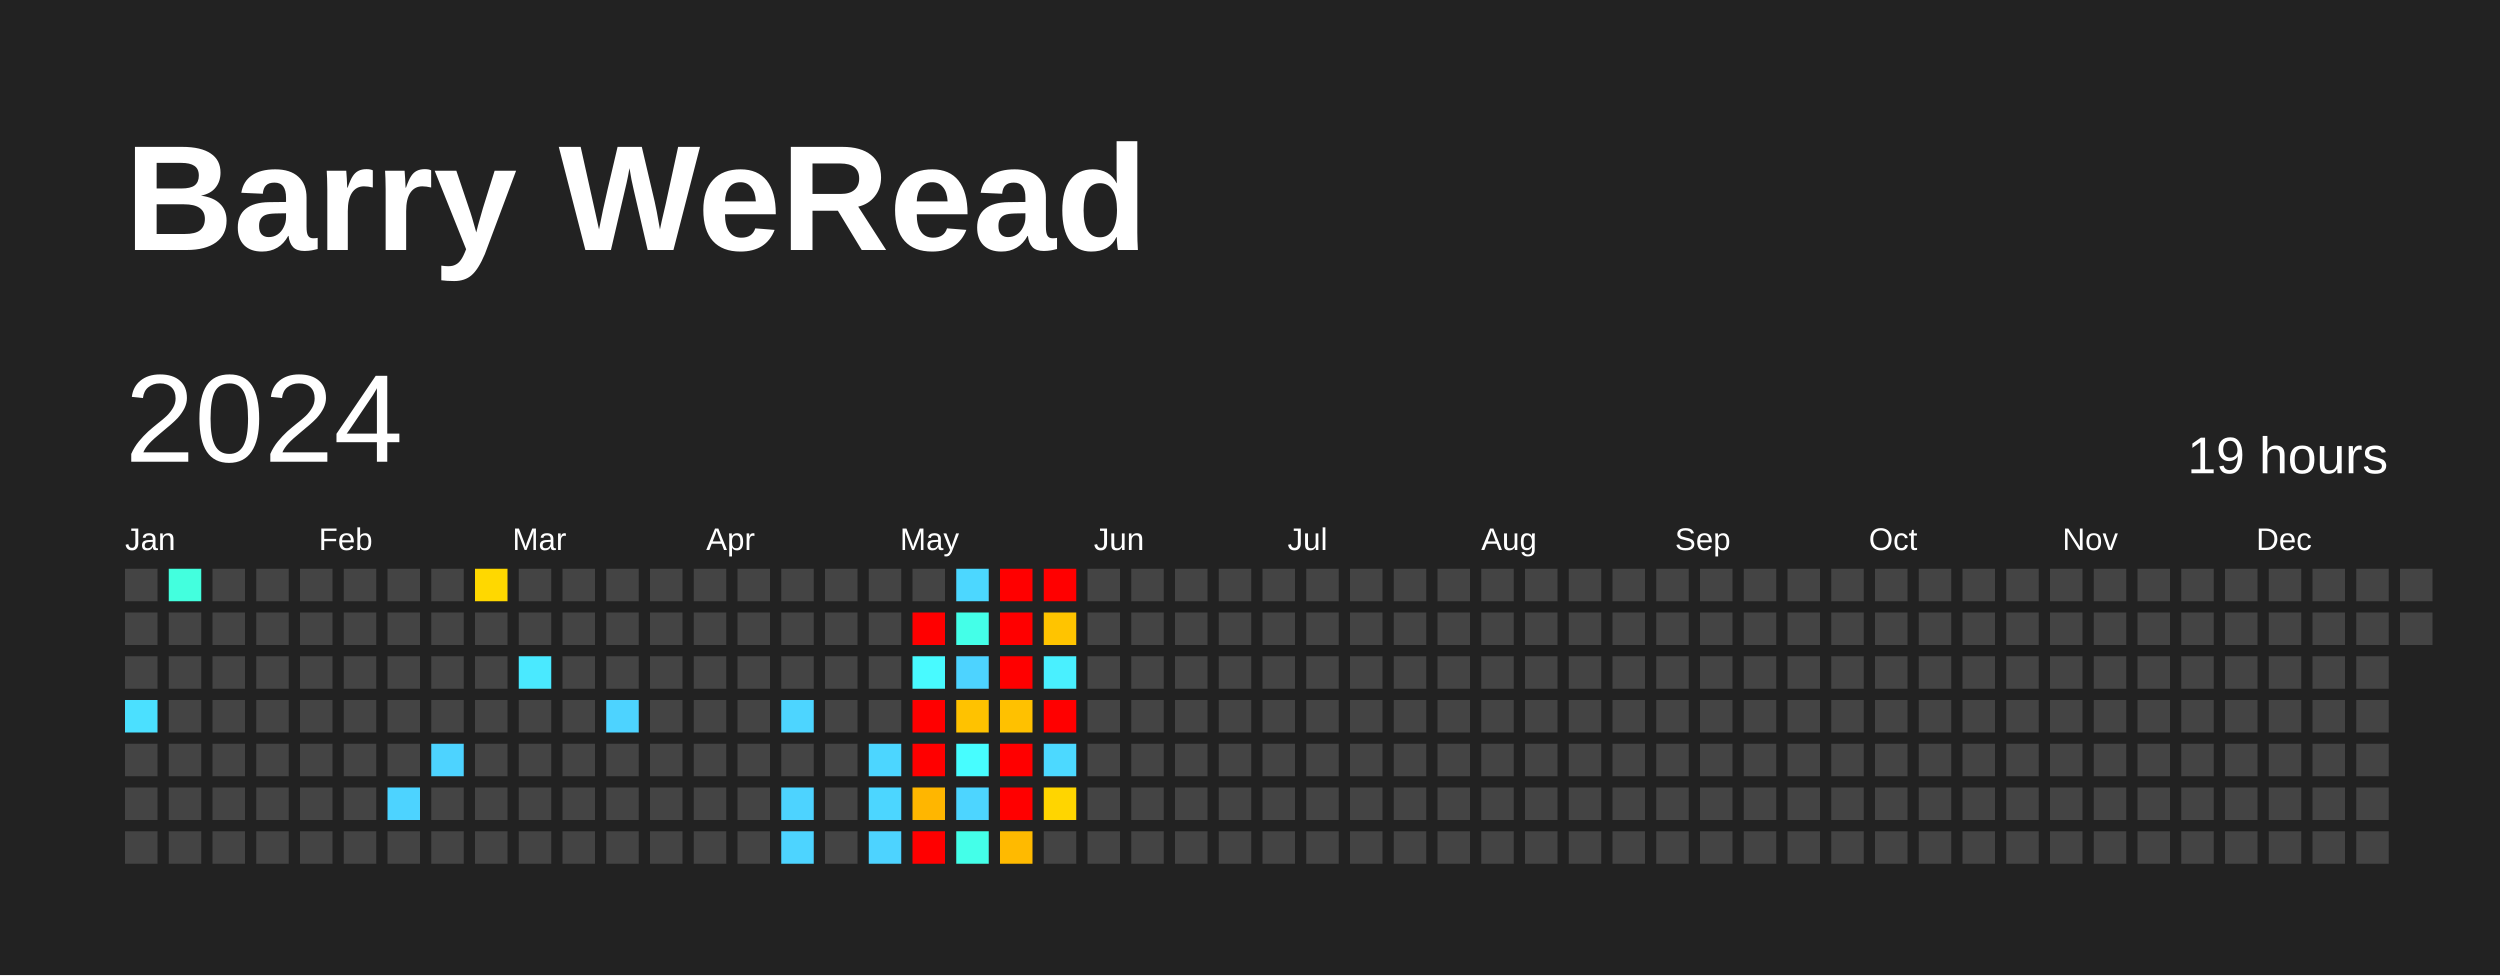
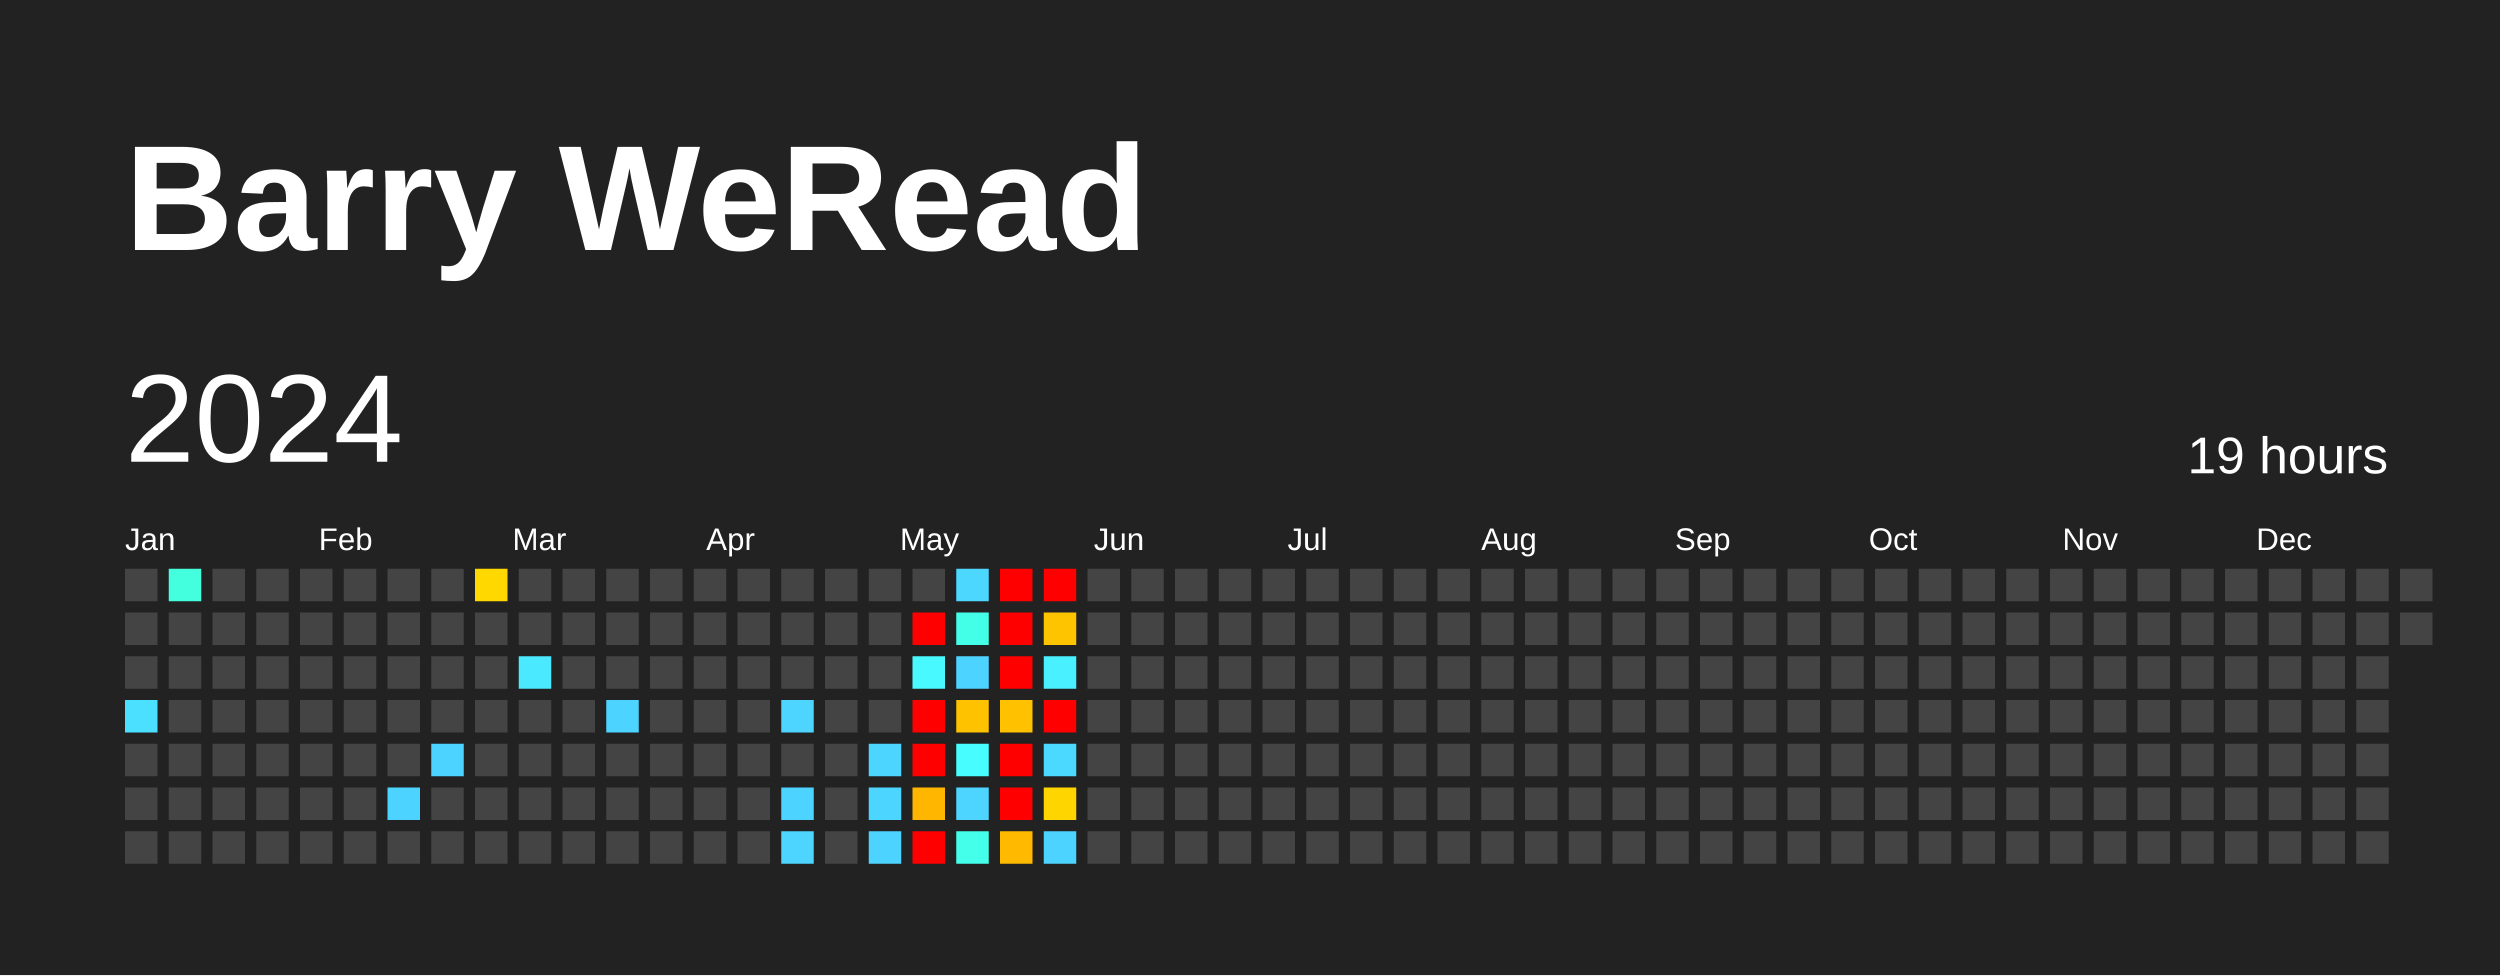
<svg xmlns="http://www.w3.org/2000/svg" baseProfile="full" height="78mm" version="1.1" viewBox="0,0,200,78" width="200mm">
  <defs />
  <rect fill="#222222" height="78" width="200" x="0" y="0" />
  <text fill="#FFFFFF" style="font-size:12px; font-family:Arial; font-weight:bold;" x="10" y="20">Barry WeRead</text>
  <text dominant-baseline="hanging" fill="#FFFFFF" style="font-size:10.0px; font-family:Arial;" x="10" y="30">2024</text>
  <text dominant-baseline="hanging" fill="#FFFFFF" style="font-size:4.125px; font-family:Arial;" x="175" y="35">19 hours</text>
  <text fill="#FFFFFF" style="font-size:2.5px; font-family:Arial" x="10.0" y="44">Jan</text>
  <text fill="#FFFFFF" style="font-size:2.5px; font-family:Arial" x="25.5" y="44">Feb</text>
  <text fill="#FFFFFF" style="font-size:2.5px; font-family:Arial" x="41.0" y="44">Mar</text>
  <text fill="#FFFFFF" style="font-size:2.5px; font-family:Arial" x="56.5" y="44">Apr</text>
  <text fill="#FFFFFF" style="font-size:2.5px; font-family:Arial" x="72.0" y="44">May</text>
  <text fill="#FFFFFF" style="font-size:2.5px; font-family:Arial" x="87.5" y="44">Jun</text>
  <text fill="#FFFFFF" style="font-size:2.5px; font-family:Arial" x="103.0" y="44">Jul</text>
  <text fill="#FFFFFF" style="font-size:2.5px; font-family:Arial" x="118.5" y="44">Aug</text>
  <text fill="#FFFFFF" style="font-size:2.5px; font-family:Arial" x="134.0" y="44">Sep</text>
  <text fill="#FFFFFF" style="font-size:2.5px; font-family:Arial" x="149.5" y="44">Oct</text>
  <text fill="#FFFFFF" style="font-size:2.5px; font-family:Arial" x="165.0" y="44">Nov</text>
  <text fill="#FFFFFF" style="font-size:2.5px; font-family:Arial" x="180.5" y="44">Dec</text>
  <rect fill="#444444" height="2.6" width="2.6" x="10.0" y="45.5" />
  <rect fill="#444444" height="2.6" width="2.6" x="10.0" y="49.0" />
  <rect fill="#444444" height="2.6" width="2.6" x="10.0" y="52.5" />
  <rect fill="#4be0ff" height="2.6" width="2.6" x="10.0" y="56.0" />
  <rect fill="#444444" height="2.6" width="2.6" x="10.0" y="59.5" />
  <rect fill="#444444" height="2.6" width="2.6" x="10.0" y="63.0" />
  <rect fill="#444444" height="2.6" width="2.6" x="10.0" y="66.5" />
  <rect fill="#43ffde" height="2.6" width="2.6" x="13.5" y="45.5" />
  <rect fill="#444444" height="2.6" width="2.6" x="13.5" y="49.0" />
  <rect fill="#444444" height="2.6" width="2.6" x="13.5" y="52.5" />
  <rect fill="#444444" height="2.6" width="2.6" x="13.5" y="56.0" />
  <rect fill="#444444" height="2.6" width="2.6" x="13.5" y="59.5" />
  <rect fill="#444444" height="2.6" width="2.6" x="13.5" y="63.0" />
  <rect fill="#444444" height="2.6" width="2.6" x="13.5" y="66.5" />
  <rect fill="#444444" height="2.6" width="2.6" x="17.0" y="45.5" />
  <rect fill="#444444" height="2.6" width="2.6" x="17.0" y="49.0" />
  <rect fill="#444444" height="2.6" width="2.6" x="17.0" y="52.5" />
  <rect fill="#444444" height="2.6" width="2.6" x="17.0" y="56.0" />
  <rect fill="#444444" height="2.6" width="2.6" x="17.0" y="59.5" />
  <rect fill="#444444" height="2.6" width="2.6" x="17.0" y="63.0" />
  <rect fill="#444444" height="2.6" width="2.6" x="17.0" y="66.5" />
  <rect fill="#444444" height="2.6" width="2.6" x="20.5" y="45.5" />
  <rect fill="#444444" height="2.6" width="2.6" x="20.5" y="49.0" />
  <rect fill="#444444" height="2.6" width="2.6" x="20.5" y="52.5" />
  <rect fill="#444444" height="2.6" width="2.6" x="20.5" y="56.0" />
  <rect fill="#444444" height="2.6" width="2.6" x="20.5" y="59.5" />
  <rect fill="#444444" height="2.6" width="2.6" x="20.5" y="63.0" />
  <rect fill="#444444" height="2.6" width="2.6" x="20.5" y="66.5" />
  <rect fill="#444444" height="2.6" width="2.6" x="24.0" y="45.5" />
  <rect fill="#444444" height="2.6" width="2.6" x="24.0" y="49.0" />
  <rect fill="#444444" height="2.6" width="2.6" x="24.0" y="52.5" />
  <rect fill="#444444" height="2.6" width="2.6" x="24.0" y="56.0" />
  <rect fill="#444444" height="2.6" width="2.6" x="24.0" y="59.5" />
  <rect fill="#444444" height="2.6" width="2.6" x="24.0" y="63.0" />
  <rect fill="#444444" height="2.6" width="2.6" x="24.0" y="66.5" />
  <rect fill="#444444" height="2.6" width="2.6" x="27.5" y="45.5" />
  <rect fill="#444444" height="2.6" width="2.6" x="27.5" y="49.0" />
  <rect fill="#444444" height="2.6" width="2.6" x="27.5" y="52.5" />
  <rect fill="#444444" height="2.6" width="2.6" x="27.5" y="56.0" />
  <rect fill="#444444" height="2.6" width="2.6" x="27.5" y="59.5" />
  <rect fill="#444444" height="2.6" width="2.6" x="27.5" y="63.0" />
  <rect fill="#444444" height="2.6" width="2.6" x="27.5" y="66.5" />
  <rect fill="#444444" height="2.6" width="2.6" x="31.0" y="45.5" />
  <rect fill="#444444" height="2.6" width="2.6" x="31.0" y="49.0" />
  <rect fill="#444444" height="2.6" width="2.6" x="31.0" y="52.5" />
  <rect fill="#444444" height="2.6" width="2.6" x="31.0" y="56.0" />
  <rect fill="#444444" height="2.6" width="2.6" x="31.0" y="59.5" />
  <rect fill="#4dd3ff" height="2.6" width="2.6" x="31.0" y="63.0" />
  <rect fill="#444444" height="2.6" width="2.6" x="31.0" y="66.5" />
  <rect fill="#444444" height="2.6" width="2.6" x="34.5" y="45.5" />
  <rect fill="#444444" height="2.6" width="2.6" x="34.5" y="49.0" />
  <rect fill="#444444" height="2.6" width="2.6" x="34.5" y="52.5" />
  <rect fill="#444444" height="2.6" width="2.6" x="34.5" y="56.0" />
  <rect fill="#4dd3ff" height="2.6" width="2.6" x="34.5" y="59.5" />
  <rect fill="#444444" height="2.6" width="2.6" x="34.5" y="63.0" />
  <rect fill="#444444" height="2.6" width="2.6" x="34.5" y="66.5" />
  <rect fill="#ffd800" height="2.6" width="2.6" x="38.0" y="45.5" />
  <rect fill="#444444" height="2.6" width="2.6" x="38.0" y="49.0" />
  <rect fill="#444444" height="2.6" width="2.6" x="38.0" y="52.5" />
  <rect fill="#444444" height="2.6" width="2.6" x="38.0" y="56.0" />
  <rect fill="#444444" height="2.6" width="2.6" x="38.0" y="59.5" />
  <rect fill="#444444" height="2.6" width="2.6" x="38.0" y="63.0" />
  <rect fill="#444444" height="2.6" width="2.6" x="38.0" y="66.5" />
  <rect fill="#444444" height="2.6" width="2.6" x="41.5" y="45.5" />
  <rect fill="#444444" height="2.6" width="2.6" x="41.5" y="49.0" />
  <rect fill="#4ae9ff" height="2.6" width="2.6" x="41.5" y="52.5" />
  <rect fill="#444444" height="2.6" width="2.6" x="41.5" y="56.0" />
  <rect fill="#444444" height="2.6" width="2.6" x="41.5" y="59.5" />
  <rect fill="#444444" height="2.6" width="2.6" x="41.5" y="63.0" />
  <rect fill="#444444" height="2.6" width="2.6" x="41.5" y="66.5" />
  <rect fill="#444444" height="2.6" width="2.6" x="45.0" y="45.5" />
  <rect fill="#444444" height="2.6" width="2.6" x="45.0" y="49.0" />
  <rect fill="#444444" height="2.6" width="2.6" x="45.0" y="52.5" />
  <rect fill="#444444" height="2.6" width="2.6" x="45.0" y="56.0" />
  <rect fill="#444444" height="2.6" width="2.6" x="45.0" y="59.5" />
  <rect fill="#444444" height="2.6" width="2.6" x="45.0" y="63.0" />
  <rect fill="#444444" height="2.6" width="2.6" x="45.0" y="66.5" />
  <rect fill="#444444" height="2.6" width="2.6" x="48.5" y="45.5" />
  <rect fill="#444444" height="2.6" width="2.6" x="48.5" y="49.0" />
  <rect fill="#444444" height="2.6" width="2.6" x="48.5" y="52.5" />
  <rect fill="#4dd3ff" height="2.6" width="2.6" x="48.5" y="56.0" />
  <rect fill="#444444" height="2.6" width="2.6" x="48.5" y="59.5" />
  <rect fill="#444444" height="2.6" width="2.6" x="48.5" y="63.0" />
  <rect fill="#444444" height="2.6" width="2.6" x="48.5" y="66.5" />
  <rect fill="#444444" height="2.6" width="2.6" x="52.0" y="45.5" />
  <rect fill="#444444" height="2.6" width="2.6" x="52.0" y="49.0" />
  <rect fill="#444444" height="2.6" width="2.6" x="52.0" y="52.5" />
  <rect fill="#444444" height="2.6" width="2.6" x="52.0" y="56.0" />
  <rect fill="#444444" height="2.6" width="2.6" x="52.0" y="59.5" />
  <rect fill="#444444" height="2.6" width="2.6" x="52.0" y="63.0" />
  <rect fill="#444444" height="2.6" width="2.6" x="52.0" y="66.5" />
  <rect fill="#444444" height="2.6" width="2.6" x="55.5" y="45.5" />
  <rect fill="#444444" height="2.6" width="2.6" x="55.5" y="49.0" />
  <rect fill="#444444" height="2.6" width="2.6" x="55.5" y="52.5" />
  <rect fill="#444444" height="2.6" width="2.6" x="55.5" y="56.0" />
  <rect fill="#444444" height="2.6" width="2.6" x="55.5" y="59.5" />
  <rect fill="#444444" height="2.6" width="2.6" x="55.5" y="63.0" />
  <rect fill="#444444" height="2.6" width="2.6" x="55.5" y="66.5" />
  <rect fill="#444444" height="2.6" width="2.6" x="59.0" y="45.5" />
  <rect fill="#444444" height="2.6" width="2.6" x="59.0" y="49.0" />
  <rect fill="#444444" height="2.6" width="2.6" x="59.0" y="52.5" />
  <rect fill="#444444" height="2.6" width="2.6" x="59.0" y="56.0" />
  <rect fill="#444444" height="2.6" width="2.6" x="59.0" y="59.5" />
  <rect fill="#444444" height="2.6" width="2.6" x="59.0" y="63.0" />
  <rect fill="#444444" height="2.6" width="2.6" x="59.0" y="66.5" />
  <rect fill="#444444" height="2.6" width="2.6" x="62.5" y="45.5" />
  <rect fill="#444444" height="2.6" width="2.6" x="62.5" y="49.0" />
  <rect fill="#444444" height="2.6" width="2.6" x="62.5" y="52.5" />
  <rect fill="#4dd5ff" height="2.6" width="2.6" x="62.5" y="56.0" />
  <rect fill="#444444" height="2.6" width="2.6" x="62.5" y="59.5" />
  <rect fill="#4dd3ff" height="2.6" width="2.6" x="62.5" y="63.0" />
  <rect fill="#4dd4ff" height="2.6" width="2.6" x="62.5" y="66.5" />
  <rect fill="#444444" height="2.6" width="2.6" x="66.0" y="45.5" />
  <rect fill="#444444" height="2.6" width="2.6" x="66.0" y="49.0" />
  <rect fill="#444444" height="2.6" width="2.6" x="66.0" y="52.5" />
  <rect fill="#444444" height="2.6" width="2.6" x="66.0" y="56.0" />
  <rect fill="#444444" height="2.6" width="2.6" x="66.0" y="59.5" />
  <rect fill="#444444" height="2.6" width="2.6" x="66.0" y="63.0" />
  <rect fill="#444444" height="2.6" width="2.6" x="66.0" y="66.5" />
  <rect fill="#444444" height="2.6" width="2.6" x="69.5" y="45.5" />
  <rect fill="#444444" height="2.6" width="2.6" x="69.5" y="49.0" />
  <rect fill="#444444" height="2.6" width="2.6" x="69.5" y="52.5" />
  <rect fill="#444444" height="2.6" width="2.6" x="69.5" y="56.0" />
  <rect fill="#4cd6ff" height="2.6" width="2.6" x="69.5" y="59.5" />
  <rect fill="#4cd6ff" height="2.6" width="2.6" x="69.5" y="63.0" />
  <rect fill="#4dd3ff" height="2.6" width="2.6" x="69.5" y="66.5" />
  <rect fill="#444444" height="2.6" width="2.6" x="73.0" y="45.5" />
  <rect fill="red" height="2.6" width="2.6" x="73.0" y="49.0" />
  <rect fill="#48faff" height="2.6" width="2.6" x="73.0" y="52.5" />
  <rect fill="red" height="2.6" width="2.6" x="73.0" y="56.0" />
  <rect fill="red" height="2.6" width="2.6" x="73.0" y="59.5" />
  <rect fill="#ffb600" height="2.6" width="2.6" x="73.0" y="63.0" />
  <rect fill="red" height="2.6" width="2.6" x="73.0" y="66.5" />
  <rect fill="#4cd7ff" height="2.6" width="2.6" x="76.5" y="45.5" />
  <rect fill="#44ffe8" height="2.6" width="2.6" x="76.5" y="49.0" />
  <rect fill="#4dd3ff" height="2.6" width="2.6" x="76.5" y="52.5" />
  <rect fill="#ffc200" height="2.6" width="2.6" x="76.5" y="56.0" />
  <rect fill="#47fdff" height="2.6" width="2.6" x="76.5" y="59.5" />
  <rect fill="#4dd5ff" height="2.6" width="2.6" x="76.5" y="63.0" />
  <rect fill="#44ffe9" height="2.6" width="2.6" x="76.5" y="66.5" />
  <rect fill="red" height="2.6" width="2.6" x="80.0" y="45.5" />
  <rect fill="red" height="2.6" width="2.6" x="80.0" y="49.0" />
  <rect fill="red" height="2.6" width="2.6" x="80.0" y="52.5" />
  <rect fill="#ffc100" height="2.6" width="2.6" x="80.0" y="56.0" />
  <rect fill="red" height="2.6" width="2.6" x="80.0" y="59.5" />
  <rect fill="red" height="2.6" width="2.6" x="80.0" y="63.0" />
  <rect fill="#ffba00" height="2.6" width="2.6" x="80.0" y="66.5" />
  <rect fill="red" height="2.6" width="2.6" x="83.5" y="45.5" />
  <rect fill="#ffc400" height="2.6" width="2.6" x="83.5" y="49.0" />
  <rect fill="#49f0ff" height="2.6" width="2.6" x="83.5" y="52.5" />
  <rect fill="red" height="2.6" width="2.6" x="83.5" y="56.0" />
  <rect fill="#4cd9ff" height="2.6" width="2.6" x="83.5" y="59.5" />
  <rect fill="#ffd500" height="2.6" width="2.6" x="83.5" y="63.0" />
-   <rect fill="#444444" height="2.6" width="2.6" x="83.5" y="66.5" />
+   <rect fill="#4dd3ff" height="2.6" width="2.6" x="83.5" y="66.5" />
  <rect fill="#444444" height="2.6" width="2.6" x="87.0" y="45.5" />
  <rect fill="#444444" height="2.6" width="2.6" x="87.0" y="49.0" />
  <rect fill="#444444" height="2.6" width="2.6" x="87.0" y="52.5" />
  <rect fill="#444444" height="2.6" width="2.6" x="87.0" y="56.0" />
  <rect fill="#444444" height="2.6" width="2.6" x="87.0" y="59.5" />
  <rect fill="#444444" height="2.6" width="2.6" x="87.0" y="63.0" />
  <rect fill="#444444" height="2.6" width="2.6" x="87.0" y="66.5" />
  <rect fill="#444444" height="2.6" width="2.6" x="90.5" y="45.5" />
  <rect fill="#444444" height="2.6" width="2.6" x="90.5" y="49.0" />
  <rect fill="#444444" height="2.6" width="2.6" x="90.5" y="52.5" />
  <rect fill="#444444" height="2.6" width="2.6" x="90.5" y="56.0" />
  <rect fill="#444444" height="2.6" width="2.6" x="90.5" y="59.5" />
  <rect fill="#444444" height="2.6" width="2.6" x="90.5" y="63.0" />
  <rect fill="#444444" height="2.6" width="2.6" x="90.5" y="66.5" />
  <rect fill="#444444" height="2.6" width="2.6" x="94.0" y="45.5" />
  <rect fill="#444444" height="2.6" width="2.6" x="94.0" y="49.0" />
  <rect fill="#444444" height="2.6" width="2.6" x="94.0" y="52.5" />
  <rect fill="#444444" height="2.6" width="2.6" x="94.0" y="56.0" />
  <rect fill="#444444" height="2.6" width="2.6" x="94.0" y="59.5" />
  <rect fill="#444444" height="2.6" width="2.6" x="94.0" y="63.0" />
  <rect fill="#444444" height="2.6" width="2.6" x="94.0" y="66.5" />
  <rect fill="#444444" height="2.6" width="2.6" x="97.5" y="45.5" />
  <rect fill="#444444" height="2.6" width="2.6" x="97.5" y="49.0" />
  <rect fill="#444444" height="2.6" width="2.6" x="97.5" y="52.5" />
  <rect fill="#444444" height="2.6" width="2.6" x="97.5" y="56.0" />
  <rect fill="#444444" height="2.6" width="2.6" x="97.5" y="59.5" />
  <rect fill="#444444" height="2.6" width="2.6" x="97.5" y="63.0" />
  <rect fill="#444444" height="2.6" width="2.6" x="97.5" y="66.5" />
  <rect fill="#444444" height="2.6" width="2.6" x="101.0" y="45.5" />
  <rect fill="#444444" height="2.6" width="2.6" x="101.0" y="49.0" />
  <rect fill="#444444" height="2.6" width="2.6" x="101.0" y="52.5" />
  <rect fill="#444444" height="2.6" width="2.6" x="101.0" y="56.0" />
  <rect fill="#444444" height="2.6" width="2.6" x="101.0" y="59.5" />
  <rect fill="#444444" height="2.6" width="2.6" x="101.0" y="63.0" />
  <rect fill="#444444" height="2.6" width="2.6" x="101.0" y="66.5" />
  <rect fill="#444444" height="2.6" width="2.6" x="104.5" y="45.5" />
  <rect fill="#444444" height="2.6" width="2.6" x="104.5" y="49.0" />
  <rect fill="#444444" height="2.6" width="2.6" x="104.5" y="52.5" />
  <rect fill="#444444" height="2.6" width="2.6" x="104.5" y="56.0" />
  <rect fill="#444444" height="2.6" width="2.6" x="104.5" y="59.5" />
  <rect fill="#444444" height="2.6" width="2.6" x="104.5" y="63.0" />
  <rect fill="#444444" height="2.6" width="2.6" x="104.5" y="66.5" />
  <rect fill="#444444" height="2.6" width="2.6" x="108.0" y="45.5" />
  <rect fill="#444444" height="2.6" width="2.6" x="108.0" y="49.0" />
  <rect fill="#444444" height="2.6" width="2.6" x="108.0" y="52.5" />
  <rect fill="#444444" height="2.6" width="2.6" x="108.0" y="56.0" />
  <rect fill="#444444" height="2.6" width="2.6" x="108.0" y="59.5" />
  <rect fill="#444444" height="2.6" width="2.6" x="108.0" y="63.0" />
  <rect fill="#444444" height="2.6" width="2.6" x="108.0" y="66.5" />
  <rect fill="#444444" height="2.6" width="2.6" x="111.5" y="45.5" />
  <rect fill="#444444" height="2.6" width="2.6" x="111.5" y="49.0" />
  <rect fill="#444444" height="2.6" width="2.6" x="111.5" y="52.5" />
  <rect fill="#444444" height="2.6" width="2.6" x="111.5" y="56.0" />
  <rect fill="#444444" height="2.6" width="2.6" x="111.5" y="59.5" />
  <rect fill="#444444" height="2.6" width="2.6" x="111.5" y="63.0" />
  <rect fill="#444444" height="2.6" width="2.6" x="111.5" y="66.5" />
  <rect fill="#444444" height="2.6" width="2.6" x="115.0" y="45.5" />
  <rect fill="#444444" height="2.6" width="2.6" x="115.0" y="49.0" />
  <rect fill="#444444" height="2.6" width="2.6" x="115.0" y="52.5" />
  <rect fill="#444444" height="2.6" width="2.6" x="115.0" y="56.0" />
  <rect fill="#444444" height="2.6" width="2.6" x="115.0" y="59.5" />
  <rect fill="#444444" height="2.6" width="2.6" x="115.0" y="63.0" />
  <rect fill="#444444" height="2.6" width="2.6" x="115.0" y="66.5" />
  <rect fill="#444444" height="2.6" width="2.6" x="118.5" y="45.5" />
  <rect fill="#444444" height="2.6" width="2.6" x="118.5" y="49.0" />
  <rect fill="#444444" height="2.6" width="2.6" x="118.5" y="52.5" />
  <rect fill="#444444" height="2.6" width="2.6" x="118.5" y="56.0" />
  <rect fill="#444444" height="2.6" width="2.6" x="118.5" y="59.5" />
  <rect fill="#444444" height="2.6" width="2.6" x="118.5" y="63.0" />
  <rect fill="#444444" height="2.6" width="2.6" x="118.5" y="66.5" />
  <rect fill="#444444" height="2.6" width="2.6" x="122.0" y="45.5" />
  <rect fill="#444444" height="2.6" width="2.6" x="122.0" y="49.0" />
  <rect fill="#444444" height="2.6" width="2.6" x="122.0" y="52.5" />
  <rect fill="#444444" height="2.6" width="2.6" x="122.0" y="56.0" />
  <rect fill="#444444" height="2.6" width="2.6" x="122.0" y="59.5" />
  <rect fill="#444444" height="2.6" width="2.6" x="122.0" y="63.0" />
  <rect fill="#444444" height="2.6" width="2.6" x="122.0" y="66.5" />
  <rect fill="#444444" height="2.6" width="2.6" x="125.5" y="45.5" />
  <rect fill="#444444" height="2.6" width="2.6" x="125.5" y="49.0" />
  <rect fill="#444444" height="2.6" width="2.6" x="125.5" y="52.5" />
  <rect fill="#444444" height="2.6" width="2.6" x="125.5" y="56.0" />
  <rect fill="#444444" height="2.6" width="2.6" x="125.5" y="59.5" />
  <rect fill="#444444" height="2.6" width="2.6" x="125.5" y="63.0" />
  <rect fill="#444444" height="2.6" width="2.6" x="125.5" y="66.5" />
  <rect fill="#444444" height="2.6" width="2.6" x="129.0" y="45.5" />
  <rect fill="#444444" height="2.6" width="2.6" x="129.0" y="49.0" />
  <rect fill="#444444" height="2.6" width="2.6" x="129.0" y="52.5" />
  <rect fill="#444444" height="2.6" width="2.6" x="129.0" y="56.0" />
  <rect fill="#444444" height="2.6" width="2.6" x="129.0" y="59.5" />
  <rect fill="#444444" height="2.6" width="2.6" x="129.0" y="63.0" />
  <rect fill="#444444" height="2.6" width="2.6" x="129.0" y="66.5" />
  <rect fill="#444444" height="2.6" width="2.6" x="132.5" y="45.5" />
  <rect fill="#444444" height="2.6" width="2.6" x="132.5" y="49.0" />
  <rect fill="#444444" height="2.6" width="2.6" x="132.5" y="52.5" />
  <rect fill="#444444" height="2.6" width="2.6" x="132.5" y="56.0" />
  <rect fill="#444444" height="2.6" width="2.6" x="132.5" y="59.5" />
  <rect fill="#444444" height="2.6" width="2.6" x="132.5" y="63.0" />
  <rect fill="#444444" height="2.6" width="2.6" x="132.5" y="66.5" />
  <rect fill="#444444" height="2.6" width="2.6" x="136.0" y="45.5" />
  <rect fill="#444444" height="2.6" width="2.6" x="136.0" y="49.0" />
  <rect fill="#444444" height="2.6" width="2.6" x="136.0" y="52.5" />
  <rect fill="#444444" height="2.6" width="2.6" x="136.0" y="56.0" />
  <rect fill="#444444" height="2.6" width="2.6" x="136.0" y="59.5" />
  <rect fill="#444444" height="2.6" width="2.6" x="136.0" y="63.0" />
  <rect fill="#444444" height="2.6" width="2.6" x="136.0" y="66.5" />
  <rect fill="#444444" height="2.6" width="2.6" x="139.5" y="45.5" />
  <rect fill="#444444" height="2.6" width="2.6" x="139.5" y="49.0" />
  <rect fill="#444444" height="2.6" width="2.6" x="139.5" y="52.5" />
  <rect fill="#444444" height="2.6" width="2.6" x="139.5" y="56.0" />
  <rect fill="#444444" height="2.6" width="2.6" x="139.5" y="59.5" />
  <rect fill="#444444" height="2.6" width="2.6" x="139.5" y="63.0" />
  <rect fill="#444444" height="2.6" width="2.6" x="139.5" y="66.5" />
  <rect fill="#444444" height="2.6" width="2.6" x="143.0" y="45.5" />
  <rect fill="#444444" height="2.6" width="2.6" x="143.0" y="49.0" />
  <rect fill="#444444" height="2.6" width="2.6" x="143.0" y="52.5" />
  <rect fill="#444444" height="2.6" width="2.6" x="143.0" y="56.0" />
  <rect fill="#444444" height="2.6" width="2.6" x="143.0" y="59.5" />
  <rect fill="#444444" height="2.6" width="2.6" x="143.0" y="63.0" />
  <rect fill="#444444" height="2.6" width="2.6" x="143.0" y="66.5" />
  <rect fill="#444444" height="2.6" width="2.6" x="146.5" y="45.5" />
  <rect fill="#444444" height="2.6" width="2.6" x="146.5" y="49.0" />
  <rect fill="#444444" height="2.6" width="2.6" x="146.5" y="52.5" />
  <rect fill="#444444" height="2.6" width="2.6" x="146.5" y="56.0" />
  <rect fill="#444444" height="2.6" width="2.6" x="146.5" y="59.5" />
  <rect fill="#444444" height="2.6" width="2.6" x="146.5" y="63.0" />
  <rect fill="#444444" height="2.6" width="2.6" x="146.5" y="66.5" />
  <rect fill="#444444" height="2.6" width="2.6" x="150.0" y="45.5" />
  <rect fill="#444444" height="2.6" width="2.6" x="150.0" y="49.0" />
  <rect fill="#444444" height="2.6" width="2.6" x="150.0" y="52.5" />
  <rect fill="#444444" height="2.6" width="2.6" x="150.0" y="56.0" />
  <rect fill="#444444" height="2.6" width="2.6" x="150.0" y="59.5" />
  <rect fill="#444444" height="2.6" width="2.6" x="150.0" y="63.0" />
  <rect fill="#444444" height="2.6" width="2.6" x="150.0" y="66.5" />
  <rect fill="#444444" height="2.6" width="2.6" x="153.5" y="45.5" />
  <rect fill="#444444" height="2.6" width="2.6" x="153.5" y="49.0" />
  <rect fill="#444444" height="2.6" width="2.6" x="153.5" y="52.5" />
  <rect fill="#444444" height="2.6" width="2.6" x="153.5" y="56.0" />
  <rect fill="#444444" height="2.6" width="2.6" x="153.5" y="59.5" />
  <rect fill="#444444" height="2.6" width="2.6" x="153.5" y="63.0" />
  <rect fill="#444444" height="2.6" width="2.6" x="153.5" y="66.5" />
  <rect fill="#444444" height="2.6" width="2.6" x="157.0" y="45.5" />
  <rect fill="#444444" height="2.6" width="2.6" x="157.0" y="49.0" />
  <rect fill="#444444" height="2.6" width="2.6" x="157.0" y="52.5" />
  <rect fill="#444444" height="2.6" width="2.6" x="157.0" y="56.0" />
  <rect fill="#444444" height="2.6" width="2.6" x="157.0" y="59.5" />
  <rect fill="#444444" height="2.6" width="2.6" x="157.0" y="63.0" />
  <rect fill="#444444" height="2.6" width="2.6" x="157.0" y="66.5" />
  <rect fill="#444444" height="2.6" width="2.6" x="160.5" y="45.5" />
  <rect fill="#444444" height="2.6" width="2.6" x="160.5" y="49.0" />
  <rect fill="#444444" height="2.6" width="2.6" x="160.5" y="52.5" />
  <rect fill="#444444" height="2.6" width="2.6" x="160.5" y="56.0" />
  <rect fill="#444444" height="2.6" width="2.6" x="160.5" y="59.5" />
  <rect fill="#444444" height="2.6" width="2.6" x="160.5" y="63.0" />
  <rect fill="#444444" height="2.6" width="2.6" x="160.5" y="66.5" />
  <rect fill="#444444" height="2.6" width="2.6" x="164.0" y="45.5" />
  <rect fill="#444444" height="2.6" width="2.6" x="164.0" y="49.0" />
  <rect fill="#444444" height="2.6" width="2.6" x="164.0" y="52.5" />
  <rect fill="#444444" height="2.6" width="2.6" x="164.0" y="56.0" />
  <rect fill="#444444" height="2.6" width="2.6" x="164.0" y="59.5" />
  <rect fill="#444444" height="2.6" width="2.6" x="164.0" y="63.0" />
  <rect fill="#444444" height="2.6" width="2.6" x="164.0" y="66.5" />
  <rect fill="#444444" height="2.6" width="2.6" x="167.5" y="45.5" />
  <rect fill="#444444" height="2.6" width="2.6" x="167.5" y="49.0" />
  <rect fill="#444444" height="2.6" width="2.6" x="167.5" y="52.5" />
  <rect fill="#444444" height="2.6" width="2.6" x="167.5" y="56.0" />
  <rect fill="#444444" height="2.6" width="2.6" x="167.5" y="59.5" />
  <rect fill="#444444" height="2.6" width="2.6" x="167.5" y="63.0" />
  <rect fill="#444444" height="2.6" width="2.6" x="167.5" y="66.5" />
  <rect fill="#444444" height="2.6" width="2.6" x="171.0" y="45.5" />
  <rect fill="#444444" height="2.6" width="2.6" x="171.0" y="49.0" />
  <rect fill="#444444" height="2.6" width="2.6" x="171.0" y="52.5" />
  <rect fill="#444444" height="2.6" width="2.6" x="171.0" y="56.0" />
  <rect fill="#444444" height="2.6" width="2.6" x="171.0" y="59.5" />
  <rect fill="#444444" height="2.6" width="2.6" x="171.0" y="63.0" />
  <rect fill="#444444" height="2.6" width="2.6" x="171.0" y="66.5" />
  <rect fill="#444444" height="2.6" width="2.6" x="174.5" y="45.5" />
  <rect fill="#444444" height="2.6" width="2.6" x="174.5" y="49.0" />
  <rect fill="#444444" height="2.6" width="2.6" x="174.5" y="52.5" />
  <rect fill="#444444" height="2.6" width="2.6" x="174.5" y="56.0" />
  <rect fill="#444444" height="2.6" width="2.6" x="174.5" y="59.5" />
  <rect fill="#444444" height="2.6" width="2.6" x="174.5" y="63.0" />
  <rect fill="#444444" height="2.6" width="2.6" x="174.5" y="66.5" />
  <rect fill="#444444" height="2.6" width="2.6" x="178.0" y="45.5" />
  <rect fill="#444444" height="2.6" width="2.6" x="178.0" y="49.0" />
  <rect fill="#444444" height="2.6" width="2.6" x="178.0" y="52.5" />
  <rect fill="#444444" height="2.6" width="2.6" x="178.0" y="56.0" />
  <rect fill="#444444" height="2.6" width="2.6" x="178.0" y="59.5" />
  <rect fill="#444444" height="2.6" width="2.6" x="178.0" y="63.0" />
  <rect fill="#444444" height="2.6" width="2.6" x="178.0" y="66.5" />
  <rect fill="#444444" height="2.6" width="2.6" x="181.5" y="45.5" />
  <rect fill="#444444" height="2.6" width="2.6" x="181.5" y="49.0" />
  <rect fill="#444444" height="2.6" width="2.6" x="181.5" y="52.5" />
  <rect fill="#444444" height="2.6" width="2.6" x="181.5" y="56.0" />
  <rect fill="#444444" height="2.6" width="2.6" x="181.5" y="59.5" />
  <rect fill="#444444" height="2.6" width="2.6" x="181.5" y="63.0" />
  <rect fill="#444444" height="2.6" width="2.6" x="181.5" y="66.5" />
  <rect fill="#444444" height="2.6" width="2.6" x="185.0" y="45.5" />
  <rect fill="#444444" height="2.6" width="2.6" x="185.0" y="49.0" />
  <rect fill="#444444" height="2.6" width="2.6" x="185.0" y="52.5" />
  <rect fill="#444444" height="2.6" width="2.6" x="185.0" y="56.0" />
  <rect fill="#444444" height="2.6" width="2.6" x="185.0" y="59.5" />
  <rect fill="#444444" height="2.6" width="2.6" x="185.0" y="63.0" />
  <rect fill="#444444" height="2.6" width="2.6" x="185.0" y="66.5" />
  <rect fill="#444444" height="2.6" width="2.6" x="188.5" y="45.5" />
  <rect fill="#444444" height="2.6" width="2.6" x="188.5" y="49.0" />
  <rect fill="#444444" height="2.6" width="2.6" x="188.5" y="52.5" />
  <rect fill="#444444" height="2.6" width="2.6" x="188.5" y="56.0" />
  <rect fill="#444444" height="2.6" width="2.6" x="188.5" y="59.5" />
  <rect fill="#444444" height="2.6" width="2.6" x="188.5" y="63.0" />
  <rect fill="#444444" height="2.6" width="2.6" x="188.5" y="66.5" />
  <rect fill="#444444" height="2.6" width="2.6" x="192.0" y="45.5" />
  <rect fill="#444444" height="2.6" width="2.6" x="192.0" y="49.0" />
</svg>
